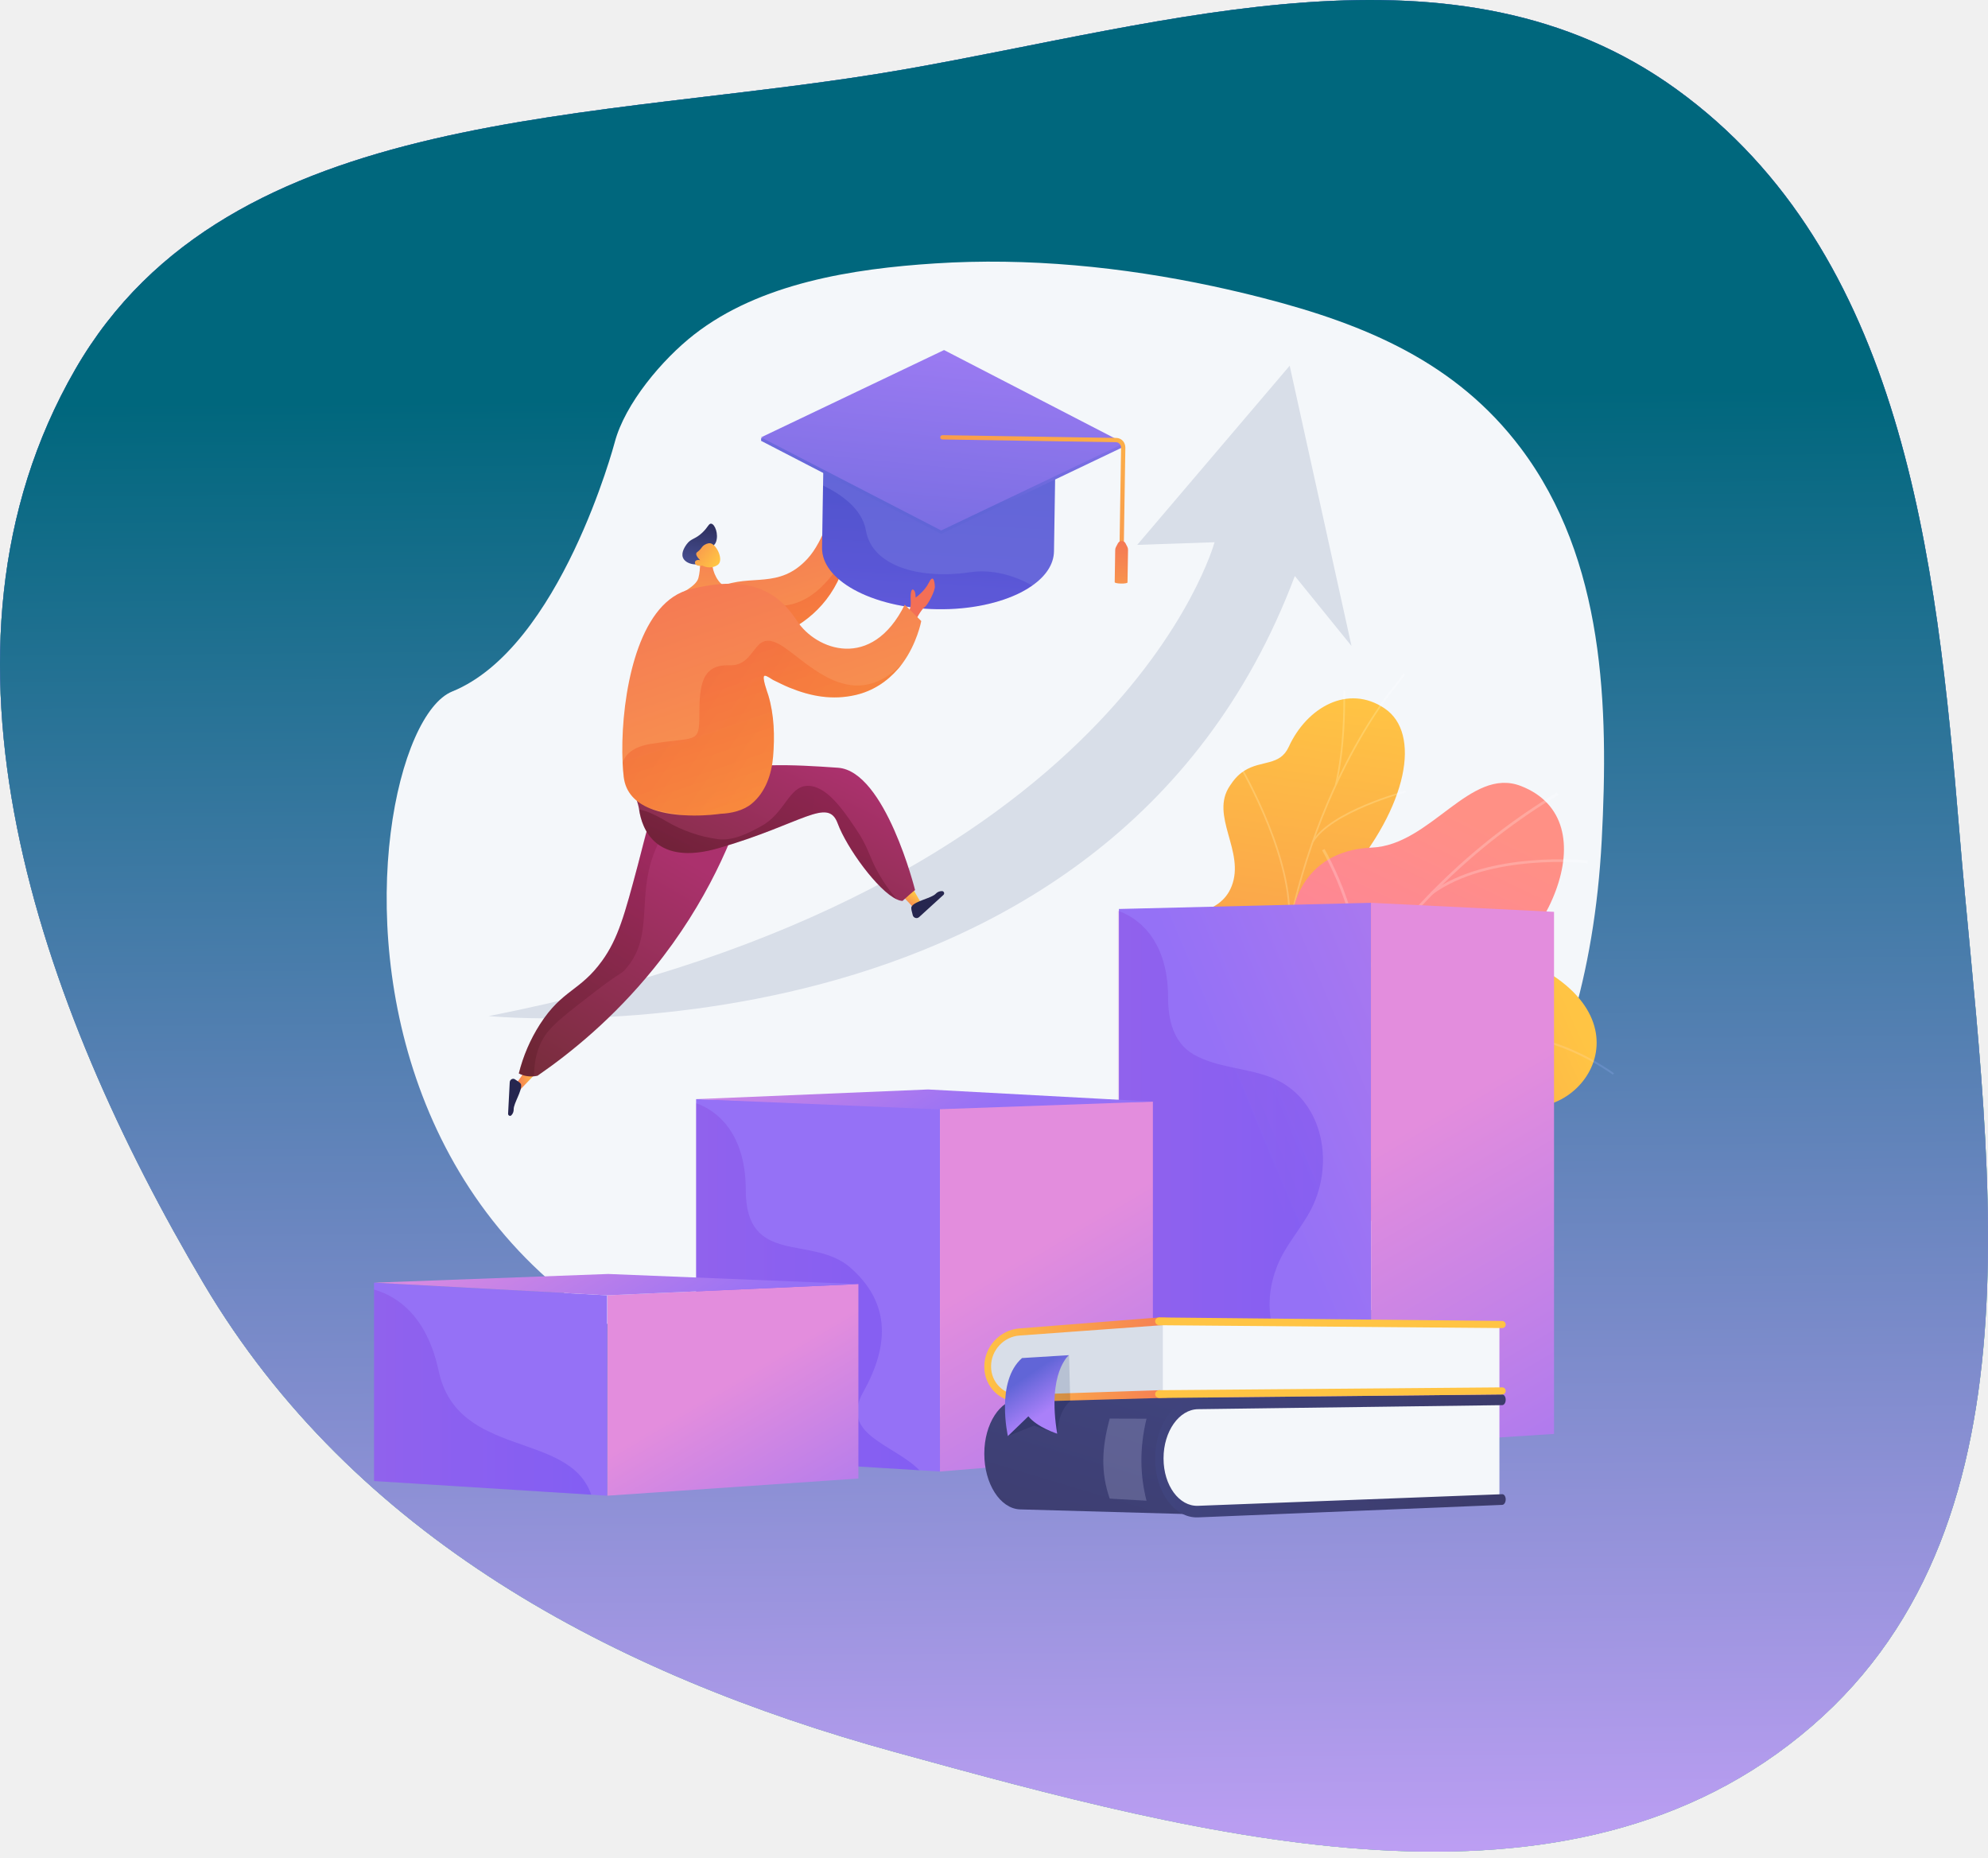
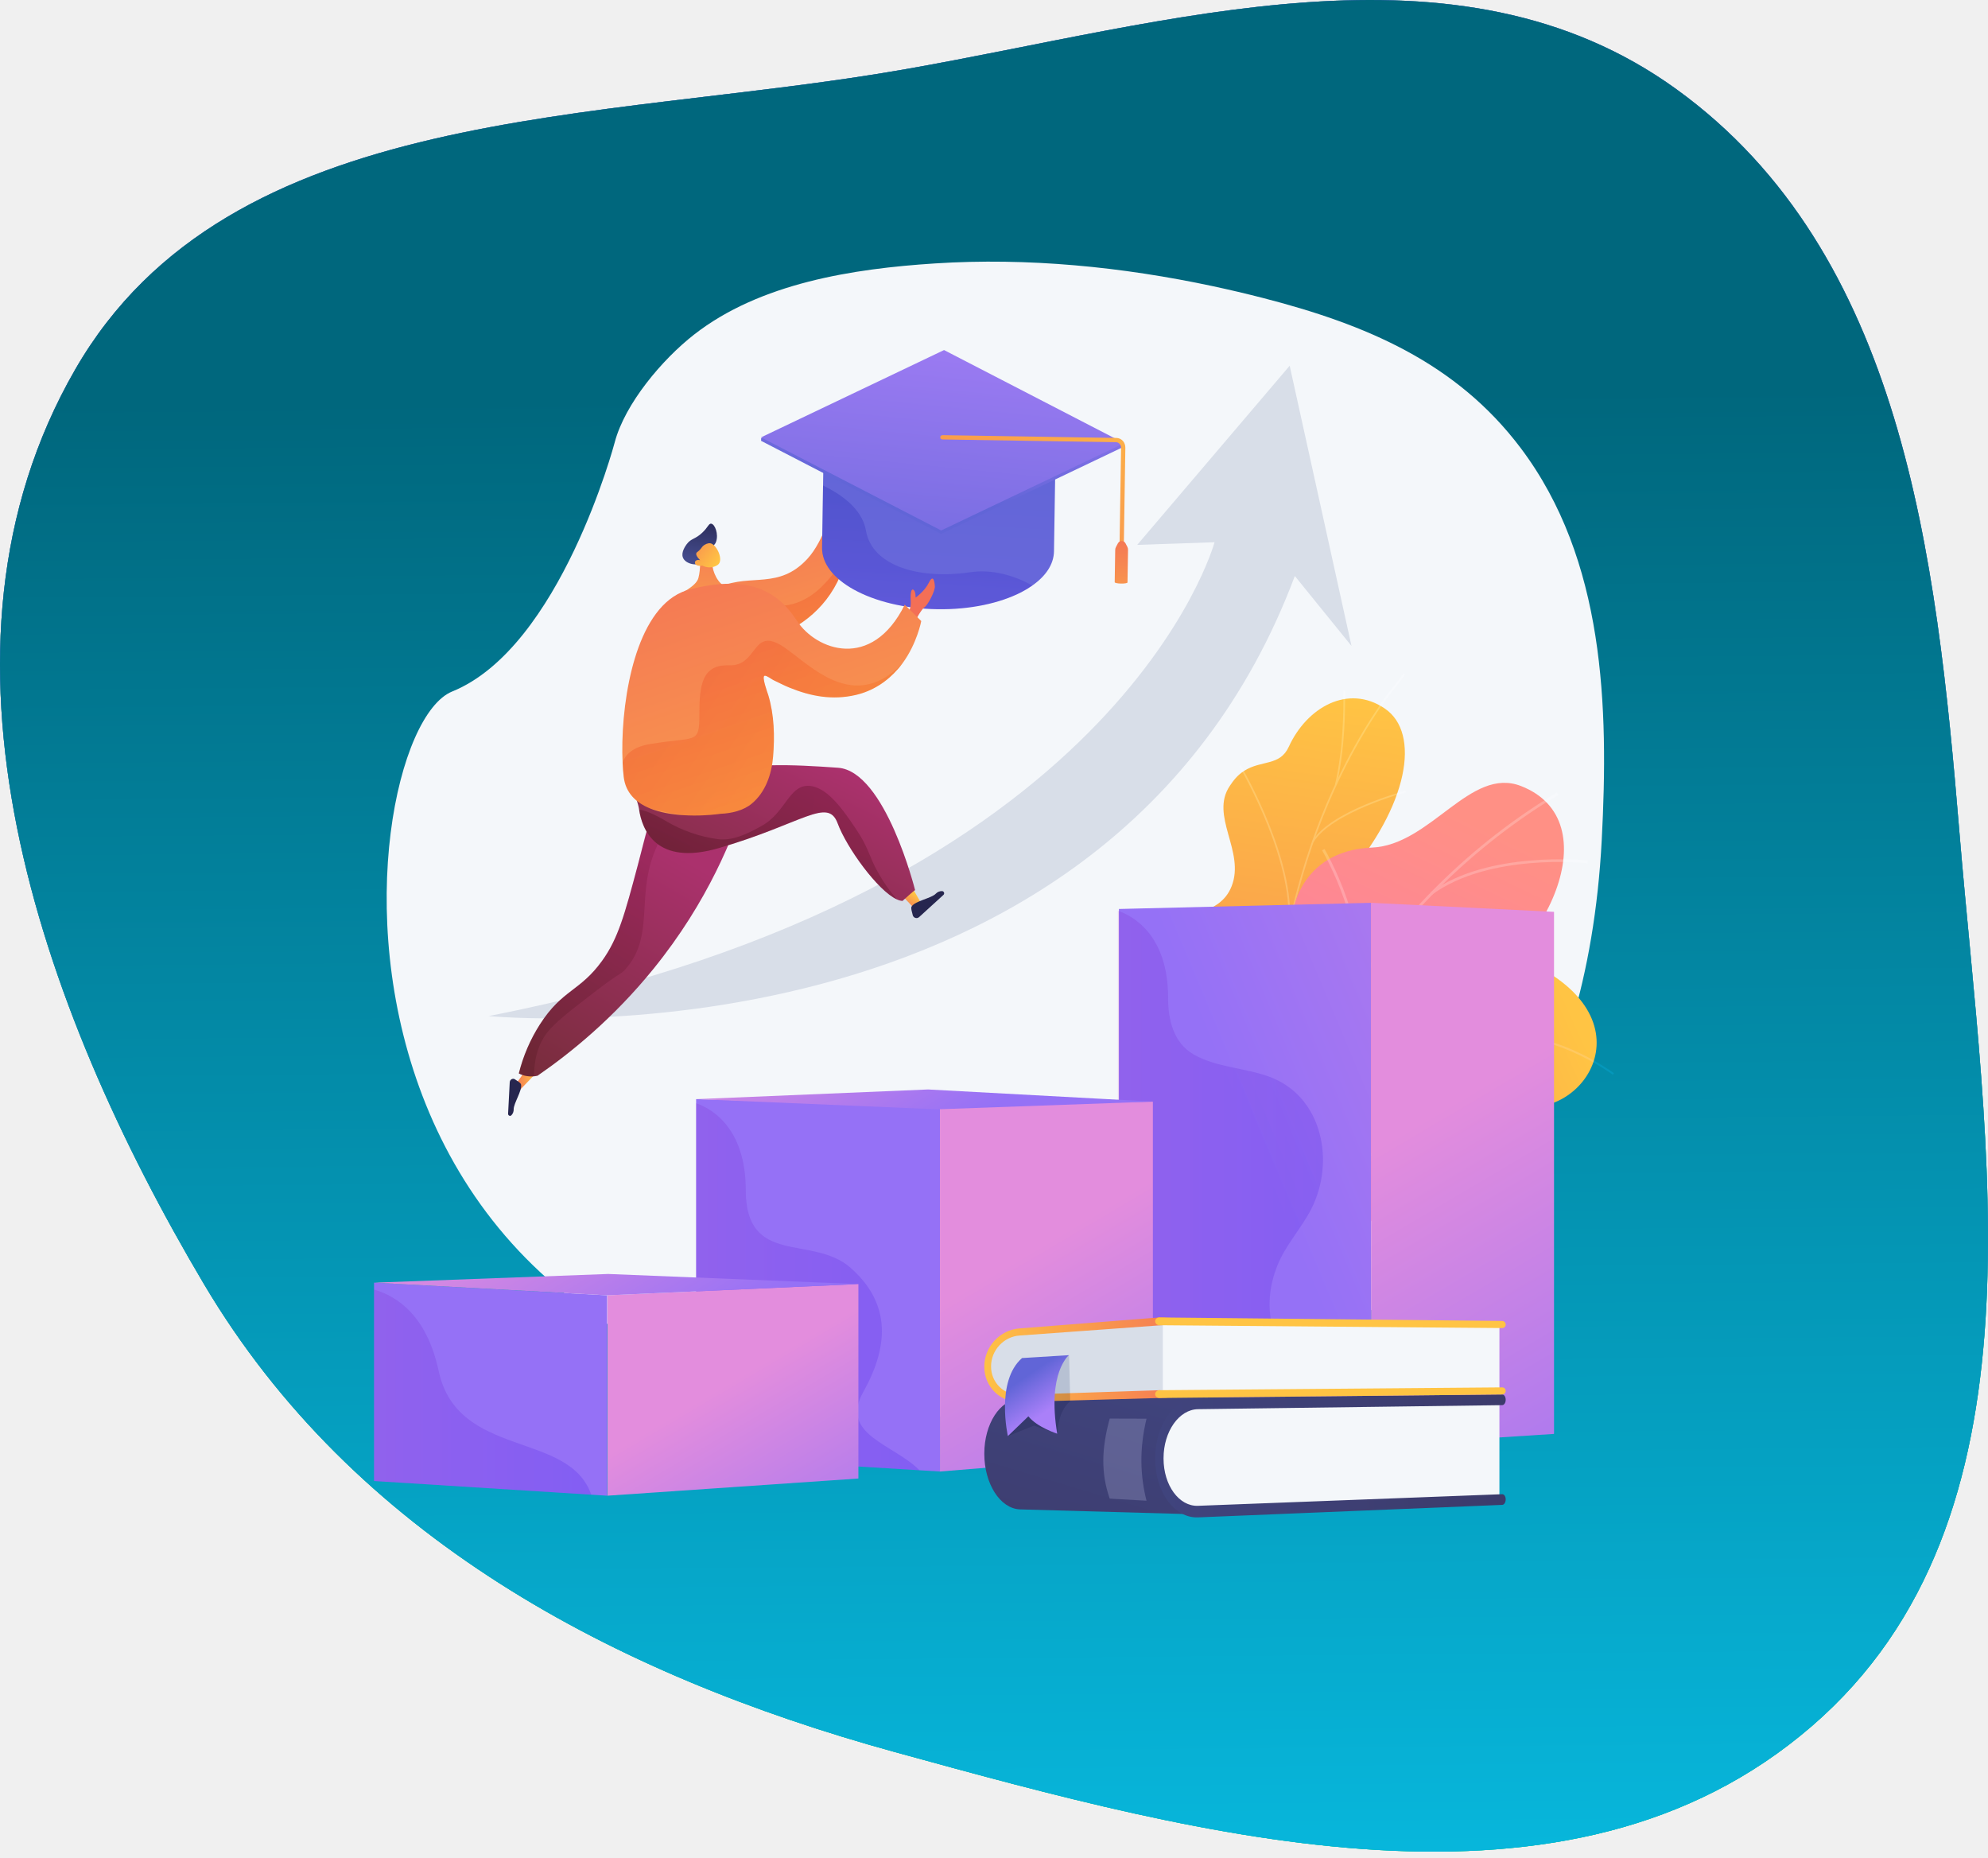
<svg xmlns="http://www.w3.org/2000/svg" width="228" height="213" viewBox="0 0 228 213" fill="none">
  <defs>
    <linearGradient id="paint0_linear_1863_7007" x1="112.728" y1="45.36" x2="114.199" y2="212.313" gradientUnits="userSpaceOnUse">
      <stop stop-color="#8344FF" />
-       <stop offset="1" stop-color="#BC9EF3" />
+       <stop offset="1" stop-color="#07B6DB" />
    </linearGradient>
    <linearGradient id="paint1_linear_1863_7007" x1="112.728" y1="45.36" x2="114.199" y2="212.313" gradientUnits="userSpaceOnUse">
      <stop stop-color="#00677D" />
-       <stop offset="1" stop-color="#BC9EF3" />
+       <stop offset="1" stop-color="#07B6DB" />
    </linearGradient>
    <linearGradient id="paint2_linear_1863_7007" x1="180.754" y1="117.027" x2="124.089" y2="143.07" gradientUnits="userSpaceOnUse">
      <stop stop-color="#FFC444" />
      <stop offset="1" stop-color="#F36F56" />
    </linearGradient>
    <linearGradient id="paint3_linear_1863_7007" x1="151.091" y1="79.264" x2="140.134" y2="155.026" gradientUnits="userSpaceOnUse">
      <stop stop-color="#FFC444" />
      <stop offset="1" stop-color="#F36F56" />
    </linearGradient>
    <linearGradient id="paint4_linear_1863_7007" x1="166.349" y1="92.841" x2="139.614" y2="148.549" gradientUnits="userSpaceOnUse">
      <stop stop-color="#FF9085" />
      <stop offset="1" stop-color="#FB6FBB" />
    </linearGradient>
    <linearGradient id="paint5_linear_1863_7007" x1="229.125" y1="99.556" x2="144.932" y2="134.864" gradientUnits="userSpaceOnUse">
      <stop stop-color="#E38DDD" />
      <stop offset="1" stop-color="#9571F6" />
    </linearGradient>
    <linearGradient id="paint6_linear_1863_7007" x1="163.707" y1="128.123" x2="193.657" y2="178.812" gradientUnits="userSpaceOnUse">
      <stop stop-color="#E38DDD" />
      <stop offset="1" stop-color="#9571F6" />
    </linearGradient>
    <linearGradient id="paint7_linear_1863_7007" x1="128.21" y1="135.068" x2="155.682" y2="135.068" gradientUnits="userSpaceOnUse">
      <stop stop-color="#E38DDD" />
      <stop offset="1" stop-color="#9571F6" />
    </linearGradient>
    <linearGradient id="paint8_linear_1863_7007" x1="194.618" y1="104.255" x2="121.267" y2="135.277" gradientUnits="userSpaceOnUse">
      <stop stop-color="#E38DDD" />
      <stop offset="1" stop-color="#9571F6" />
    </linearGradient>
    <linearGradient id="paint9_linear_1863_7007" x1="117.845" y1="143.696" x2="140.045" y2="181.269" gradientUnits="userSpaceOnUse">
      <stop stop-color="#E38DDD" />
      <stop offset="1" stop-color="#9571F6" />
    </linearGradient>
    <linearGradient id="paint10_linear_1863_7007" x1="95.43" y1="108.35" x2="108.573" y2="130.149" gradientUnits="userSpaceOnUse">
      <stop stop-color="#E38DDD" />
      <stop offset="1" stop-color="#9571F6" />
    </linearGradient>
    <linearGradient id="paint11_linear_1863_7007" x1="79.836" y1="147.544" x2="105.452" y2="147.544" gradientUnits="userSpaceOnUse">
      <stop stop-color="#E38DDD" />
      <stop offset="1" stop-color="#9571F6" />
    </linearGradient>
    <linearGradient id="paint12_linear_1863_7007" x1="58.874" y1="124.195" x2="61.637" y2="123.779" gradientUnits="userSpaceOnUse">
      <stop stop-color="#F36F56" />
      <stop offset="1" stop-color="#FFC444" />
    </linearGradient>
    <linearGradient id="paint13_linear_1863_7007" x1="77.706" y1="98.003" x2="62.796" y2="123.657" gradientUnits="userSpaceOnUse">
      <stop stop-color="#AB316D" />
      <stop offset="1" stop-color="#792D3D" />
    </linearGradient>
    <linearGradient id="paint14_linear_1863_7007" x1="75.855" y1="97.806" x2="61.312" y2="122.828" gradientUnits="userSpaceOnUse">
      <stop stop-color="#AB316D" />
      <stop offset="1" stop-color="#792D3D" />
    </linearGradient>
    <linearGradient id="paint15_linear_1863_7007" x1="79.97" y1="136.292" x2="62.681" y2="127.86" gradientUnits="userSpaceOnUse">
      <stop stop-color="#444B8C" />
      <stop offset="1" stop-color="#26264F" />
    </linearGradient>
    <linearGradient id="paint16_linear_1863_7007" x1="103.638" y1="104.179" x2="104.814" y2="102.393" gradientUnits="userSpaceOnUse">
      <stop stop-color="#F36F56" />
      <stop offset="1" stop-color="#FFC444" />
    </linearGradient>
    <linearGradient id="paint17_linear_1863_7007" x1="98.692" y1="79.913" x2="105.55" y2="98.962" gradientUnits="userSpaceOnUse">
      <stop stop-color="#444B8C" />
      <stop offset="1" stop-color="#26264F" />
    </linearGradient>
    <linearGradient id="paint18_linear_1863_7007" x1="93.643" y1="86.828" x2="83.135" y2="108.126" gradientUnits="userSpaceOnUse">
      <stop stop-color="#AB316D" />
      <stop offset="1" stop-color="#792D3D" />
    </linearGradient>
    <linearGradient id="paint19_linear_1863_7007" x1="130.76" y1="98.846" x2="77.662" y2="95.297" gradientUnits="userSpaceOnUse">
      <stop stop-color="#AB316D" />
      <stop offset="1" stop-color="#792D3D" />
    </linearGradient>
    <linearGradient id="paint20_linear_1863_7007" x1="97.01" y1="57.134" x2="98.812" y2="58.606" gradientUnits="userSpaceOnUse">
      <stop stop-color="#F36F56" />
      <stop offset="1" stop-color="#FFC444" />
    </linearGradient>
    <linearGradient id="paint21_linear_1863_7007" x1="83.729" y1="54.338" x2="99.587" y2="101.698" gradientUnits="userSpaceOnUse">
      <stop stop-color="#F36F56" />
      <stop offset="1" stop-color="#FFC444" />
    </linearGradient>
    <linearGradient id="paint22_linear_1863_7007" x1="87.246" y1="61.896" x2="96.249" y2="88.783" gradientUnits="userSpaceOnUse">
      <stop stop-color="#F36F56" />
      <stop offset="1" stop-color="#FFC444" />
    </linearGradient>
    <linearGradient id="paint23_linear_1863_7007" x1="80.049" y1="64.139" x2="80.758" y2="58.866" gradientUnits="userSpaceOnUse">
      <stop stop-color="#444B8C" />
      <stop offset="1" stop-color="#26264F" />
    </linearGradient>
    <linearGradient id="paint24_linear_1863_7007" x1="81.44" y1="58.984" x2="80.678" y2="80.829" gradientUnits="userSpaceOnUse">
      <stop stop-color="#F36F56" />
      <stop offset="1" stop-color="#FFC444" />
    </linearGradient>
    <linearGradient id="paint25_linear_1863_7007" x1="77.451" y1="61.038" x2="82.252" y2="64.679" gradientUnits="userSpaceOnUse">
      <stop stop-color="#F36F56" />
      <stop offset="1" stop-color="#FFC444" />
    </linearGradient>
    <linearGradient id="paint26_linear_1863_7007" x1="97.571" y1="234.735" x2="107.997" y2="49.73" gradientUnits="userSpaceOnUse">
      <stop stop-color="#AA80F9" />
      <stop offset="1" stop-color="#6165D7" />
    </linearGradient>
    <linearGradient id="paint27_linear_1863_7007" x1="105.718" y1="70.181" x2="106.479" y2="56.697" gradientUnits="userSpaceOnUse">
      <stop stop-color="#AA80F9" />
      <stop offset="1" stop-color="#6165D7" />
    </linearGradient>
    <linearGradient id="paint28_linear_1863_7007" x1="110.199" y1="36.345" x2="106.984" y2="57.035" gradientUnits="userSpaceOnUse">
      <stop stop-color="#AA80F9" />
      <stop offset="1" stop-color="#6165D7" />
    </linearGradient>
    <linearGradient id="paint29_linear_1863_7007" x1="109.947" y1="30.453" x2="105.364" y2="76.543" gradientUnits="userSpaceOnUse">
      <stop stop-color="#AA80F9" />
      <stop offset="1" stop-color="#6165D7" />
    </linearGradient>
    <linearGradient id="paint30_linear_1863_7007" x1="130.559" y1="37.229" x2="105.246" y2="79.046" gradientUnits="userSpaceOnUse">
      <stop stop-color="#FFC444" />
      <stop offset="1" stop-color="#F36F56" />
    </linearGradient>
    <linearGradient id="paint31_linear_1863_7007" x1="127.122" y1="75.356" x2="129.032" y2="60.439" gradientUnits="userSpaceOnUse">
      <stop stop-color="#FFC444" />
      <stop offset="1" stop-color="#F36F56" />
    </linearGradient>
    <linearGradient id="paint32_linear_1863_7007" x1="103.961" y1="70.654" x2="102.403" y2="74.18" gradientUnits="userSpaceOnUse">
      <stop stop-color="#F36F56" />
      <stop offset="1" stop-color="#FFC444" />
    </linearGradient>
    <linearGradient id="paint33_linear_1863_7007" x1="80.833" y1="56.846" x2="103.752" y2="125.294" gradientUnits="userSpaceOnUse">
      <stop stop-color="#F36F56" />
      <stop offset="1" stop-color="#FFC444" />
    </linearGradient>
    <linearGradient id="paint34_linear_1863_7007" x1="74.368" y1="74.025" x2="98.408" y2="91.014" gradientUnits="userSpaceOnUse">
      <stop stop-color="#F36F56" />
      <stop offset="1" stop-color="#FFC444" />
    </linearGradient>
    <linearGradient id="paint35_linear_1863_7007" x1="128.869" y1="155.869" x2="119.886" y2="185.954" gradientUnits="userSpaceOnUse">
      <stop stop-color="#40447E" />
      <stop offset="1" stop-color="#3C3B6B" />
    </linearGradient>
    <linearGradient id="paint36_linear_1863_7007" x1="132.483" y1="166.943" x2="172.686" y2="166.943" gradientUnits="userSpaceOnUse">
      <stop stop-color="#40447E" />
      <stop offset="1" stop-color="#3C3B6B" />
    </linearGradient>
    <linearGradient id="paint37_linear_1863_7007" x1="112.098" y1="155.763" x2="138.334" y2="156.048" gradientUnits="userSpaceOnUse">
      <stop stop-color="#FFC444" />
      <stop offset="1" stop-color="#F36F56" />
    </linearGradient>
    <linearGradient id="paint38_linear_1863_7007" x1="-124.373" y1="125.817" x2="-194.829" y2="119.307" gradientUnits="userSpaceOnUse">
      <stop stop-color="#FFC444" />
      <stop offset="1" stop-color="#F36F56" />
    </linearGradient>
    <linearGradient id="paint39_linear_1863_7007" x1="-125.104" y1="133.73" x2="-195.56" y2="127.22" gradientUnits="userSpaceOnUse">
      <stop stop-color="#FFC444" />
      <stop offset="1" stop-color="#F36F56" />
    </linearGradient>
    <linearGradient id="paint40_linear_1863_7007" x1="120.232" y1="161.711" x2="117.616" y2="157.859" gradientUnits="userSpaceOnUse">
      <stop stop-color="#AA80F9" />
      <stop offset="1" stop-color="#6165D7" />
    </linearGradient>
    <linearGradient id="paint41_linear_1863_7007" x1="169.538" y1="110.825" x2="106.378" y2="137.538" gradientUnits="userSpaceOnUse">
      <stop stop-color="#E38DDD" />
      <stop offset="1" stop-color="#9571F6" />
    </linearGradient>
    <linearGradient id="paint42_linear_1863_7007" x1="83.643" y1="158.546" x2="99.159" y2="184.808" gradientUnits="userSpaceOnUse">
      <stop stop-color="#E38DDD" />
      <stop offset="1" stop-color="#9571F6" />
    </linearGradient>
    <linearGradient id="paint43_linear_1863_7007" x1="62.38" y1="133.215" x2="76.263" y2="156.243" gradientUnits="userSpaceOnUse">
      <stop stop-color="#E38DDD" />
      <stop offset="1" stop-color="#9571F6" />
    </linearGradient>
    <linearGradient id="paint44_linear_1863_7007" x1="42.897" y1="159.626" x2="67.808" y2="159.626" gradientUnits="userSpaceOnUse">
      <stop stop-color="#E38DDD" />
      <stop offset="1" stop-color="#9571F6" />
    </linearGradient>
  </defs>
  <path d="M192.255 10.224C218.181 28.962 222.09 63.597 224.726 95.487C227.727 131.783 235.337 174.152 207.773 197.941C179.835 222.054 138.182 210.672 102.605 200.887C70.254 191.989 40.503 176.096 23.386 147.226C4.45 115.286 -9.918 74.54 8.623 42.369C26.325 11.655 68.736 14.081 103.643 7.97C134.264 2.61 167.057 -7.989 192.255 10.224Z" fill="#00DB2C" />
  <path d="M192.255 10.224C218.181 28.962 222.09 63.597 224.726 95.487C227.727 131.783 235.337 174.152 207.773 197.941C179.835 222.054 138.182 210.672 102.605 200.887C70.254 191.989 40.503 176.096 23.386 147.226C4.45 115.286 -9.918 74.54 8.623 42.369C26.325 11.655 68.736 14.081 103.643 7.97C134.264 2.61 167.057 -7.989 192.255 10.224Z" fill="url(#paint0_linear_1863_7007)" />
  <path d="M192.255 10.224C218.181 28.962 222.09 63.597 224.726 95.487C227.727 131.783 235.337 174.152 207.773 197.941C179.835 222.054 138.182 210.672 102.605 200.887C70.254 191.989 40.503 176.096 23.386 147.226C4.45 115.286 -9.918 74.54 8.623 42.369C26.325 11.655 68.736 14.081 103.643 7.97C134.264 2.61 167.057 -7.989 192.255 10.224Z" fill="url(#paint1_linear_1863_7007)" />
  <path d="M139.149 32.825C128.706 30.591 117.849 29.52 107.234 30.205C97.828 30.808 87.16 32.459 79.59 38.374C75.982 41.192 71.679 46.258 70.499 50.727C70.499 50.727 64.287 74.248 51.862 79.288C39.438 84.328 30.81 170.349 125.028 161.948C125.028 161.948 180.367 159.747 183.699 96.342C184.503 81.026 184.054 64.188 174.411 51.38C167.022 41.569 156.671 37.202 144.775 34.149C142.914 33.672 141.039 33.231 139.149 32.825Z" fill="#F4F7FA" />
  <path d="M123.918 144.569L131.135 152.022C131.135 152.022 136.296 149.701 137.208 145.248C139.073 136.16 146.856 138.437 150.258 138.9C155.388 139.599 159.595 138 158.09 132.591C156.387 126.471 165.568 124.342 173.692 126.671C181.642 128.95 190.258 116.052 173.501 109.53C163.495 105.635 157.151 113.995 152.949 117.45C148.748 120.906 142.817 115.426 140.006 122.044C137.604 127.697 137.773 133.802 132.617 134.068C127.46 134.334 124.098 137.131 123.918 144.569Z" fill="url(#paint2_linear_1863_7007)" />
  <g style="mix-blend-mode:soft-light" opacity="0.5">
    <path d="M126.354 148.469L126.531 148.596C126.61 148.485 134.487 137.407 145.589 128.795C155.814 120.86 170.952 113.453 184.98 123.232L185.104 123.051C178.861 118.7 171.88 117.33 164.359 118.984C158.352 120.306 151.99 123.549 145.45 128.623C134.326 137.257 126.432 148.357 126.354 148.469Z" fill="#BEB8F2" />
    <path d="M161.248 119.812L161.419 119.949C165.958 114.241 175.215 109.032 175.308 108.979L175.201 108.787C175.106 108.84 165.815 114.07 161.248 119.812Z" fill="#BEB8F2" />
    <path d="M166.288 118.849C174.698 120.931 177.915 127.422 177.947 127.487L178.143 127.391C178.111 127.325 174.853 120.743 166.34 118.635L166.288 118.849Z" fill="#BEB8F2" />
    <path d="M138.636 134.823C147.714 129.358 159.292 137.674 159.398 137.765L159.55 137.607C159.454 137.508 147.682 129.121 138.523 134.635L138.636 134.823Z" fill="#BEB8F2" />
    <path d="M141.714 131.713L141.895 131.836C145.671 126.206 143.927 117.848 143.908 117.765L143.695 117.811C143.713 117.894 145.437 126.162 141.714 131.713Z" fill="#BEB8F2" />
    <path d="M127.81 146.88C130.9 144.295 137.165 146.187 137.227 146.21L137.291 146C137.03 145.919 130.852 144.05 127.67 146.711L127.81 146.88Z" fill="#BEB8F2" />
    <path d="M129.639 144.232L129.816 144.361C131.686 141.777 130.882 135.916 130.618 133.99C130.581 133.718 130.549 133.483 130.551 133.44L130.333 133.425C130.329 133.485 130.35 133.641 130.402 134.021C130.666 135.925 131.458 141.719 129.639 144.232Z" fill="#BEB8F2" />
  </g>
  <path d="M151.932 133.912C153.928 136.038 153.513 138.845 152.897 140.828C152.629 140.906 152.494 141.019 152.241 141.157C149.957 142.402 148.719 142.443 146.275 143.313C145.749 143.499 144.039 143.576 143.338 143.563L142.032 143.516C142.032 143.516 138.07 138.09 140.874 135.495C143.677 132.9 140.563 127.267 139.28 124.077C138.493 122.119 138.755 120.97 138.58 120.203C136.73 112.091 133.654 110.431 134.663 107.422C135.778 104.1 139.846 105.171 141.251 101.622C142.834 97.613 138.71 93.555 141.051 90.101C141.452 89.508 141.88 88.911 142.681 88.395C144.658 87.123 146.783 87.874 147.806 85.632C149.863 81.124 154.607 78.382 158.818 81.241C162.974 84.063 161.547 92.408 154.216 100.854C149.684 107.458 150.041 108.953 151.618 112.395C152.722 114.807 157.304 120.609 154.444 124.244C151.584 127.879 149.65 131.479 151.932 133.912Z" fill="url(#paint3_linear_1863_7007)" />
  <g style="mix-blend-mode:soft-light" opacity="0.5">
    <path d="M147.603 143.04L147.414 143.07C147.239 142.024 147.077 140.967 146.931 139.928C145.853 132.236 145.586 124.718 146.137 117.579C146.603 111.532 147.661 105.674 149.283 100.168C150.587 95.74 152.261 91.516 154.258 87.61C155.662 84.864 157.207 82.303 158.858 79.999C159.146 79.598 159.463 79.202 159.77 78.819C160.179 78.308 160.603 77.78 160.957 77.236L161.12 77.327C160.761 77.879 160.333 78.411 159.923 78.924C159.617 79.305 159.301 79.7 159.016 80.097C157.373 82.394 155.83 84.947 154.43 87.685C152.438 91.581 150.768 95.796 149.465 100.214C147.846 105.709 146.789 111.556 146.324 117.591C145.774 124.716 146.041 132.223 147.117 139.903C147.266 140.94 147.429 141.996 147.603 143.04Z" fill="#FCFDFE" />
    <path d="M147.791 106.983L147.602 106.957C148.91 99.392 142.205 87.979 142.137 87.864L142.304 87.776C142.372 87.893 149.109 99.358 147.791 106.983Z" fill="#FCFDFE" />
    <path d="M146.116 128.418L145.925 128.413C146.171 123.184 154.617 116.826 154.702 116.763L154.82 116.901C154.735 116.964 146.357 123.27 146.116 128.418Z" fill="#FCFDFE" />
    <path d="M146.249 131.392L146.06 131.419C145.572 128.042 142.967 123.709 138.726 119.218C138.512 118.992 138.512 118.992 138.507 118.959L138.696 118.93L138.601 118.944L138.683 118.898C138.696 118.915 138.776 119 138.87 119.098C143.136 123.616 145.758 127.982 146.249 131.392Z" fill="#FCFDFE" />
    <path d="M147.313 141.127L147.124 141.102C147.752 137.378 152.935 134.52 152.987 134.492L153.082 134.645C153.03 134.674 147.926 137.489 147.313 141.127Z" fill="#FCFDFE" />
    <path d="M147.331 143.131C145.768 140.495 143.335 138.203 139.894 136.124L139.999 135.976C143.467 138.07 145.92 140.383 147.498 143.046L147.331 143.131Z" fill="#FCFDFE" />
    <path d="M153.296 90.002L153.109 89.967C154.087 85.795 154.081 81.215 154.079 79.71C154.079 79.346 154.079 79.216 154.088 79.173L154.276 79.201C154.27 79.235 154.27 79.444 154.271 79.707C154.272 81.217 154.278 85.811 153.296 90.002Z" fill="#FCFDFE" />
    <path d="M150.633 96.582L150.467 96.496C152.574 92.992 160.83 90.764 161.18 90.671L161.229 90.842C161.145 90.864 152.701 93.142 150.633 96.582Z" fill="#FCFDFE" />
  </g>
  <path d="M149.369 149.014C148.733 149 146.778 154.915 144.527 150.938C143.964 149.945 143.077 146.399 138.415 146.715L135.7 146.899C134.717 144.943 134.148 142.916 136.803 141.851C140.927 140.199 140.199 133.066 138.736 130.668C136.925 127.702 132.856 120.707 139.19 118.056C144.462 115.85 148.341 115.45 147.944 108.733C147.547 102.016 150.9 97.451 157.326 97.188C164.089 96.911 168.604 87.858 174.434 90.126C184.596 94.078 177.629 109.692 166.473 115.162C155.316 120.632 162.466 123.927 163.418 129.359C163.507 130.108 163.507 130.864 163.418 131.613C162.721 137.459 156.892 139.059 153.131 144.177C148.004 151.157 150.438 149.039 149.369 149.014Z" fill="url(#paint4_linear_1863_7007)" />
  <g style="mix-blend-mode:soft-light" opacity="0.5">
    <path d="M143.896 145.521L143.578 145.492C145.717 123.458 159.112 102.536 178.544 90.891L178.714 91.147C159.368 102.744 146.026 123.578 143.896 145.521Z" fill="#FCFDFE" />
    <path d="M146.147 133.604L145.829 133.636C144.851 124.987 136.289 119.027 136.202 118.967L136.388 118.72C136.476 118.782 145.153 124.819 146.147 133.604Z" fill="#FCFDFE" />
    <path d="M144.405 141.478L144.11 141.363C147.624 133.204 164.285 130.431 164.453 130.404L164.507 130.701C164.34 130.73 147.852 133.476 144.405 141.478Z" fill="#FCFDFE" />
    <path d="M155.291 113.74L154.986 113.649C157.181 106.974 151.683 97.595 151.627 97.501L151.905 97.353C151.961 97.448 157.526 106.943 155.291 113.74Z" fill="#FCFDFE" />
    <path d="M164.258 102.569L164.062 102.33C170.706 97.466 181.984 98.655 182.097 98.667L182.061 98.968C181.95 98.956 170.799 97.782 164.258 102.569Z" fill="#FCFDFE" />
  </g>
  <path d="M157.245 165.764L128.327 164.639V104.226L157.245 103.519V165.764Z" fill="url(#paint5_linear_1863_7007)" />
  <path d="M178.229 164.417L157.244 165.764V103.519L178.229 104.555V164.417Z" fill="url(#paint6_linear_1863_7007)" />
  <path style="mix-blend-mode:multiply" opacity="0.3" d="M155.682 165.706L128.208 164.639V104.43C129.967 105.02 133.965 107.248 133.965 114.373C133.965 116.927 134.571 119.581 136.915 120.916C139.508 122.394 142.782 122.441 145.544 123.448C151.699 125.694 153.151 133.233 150.386 138.628C149.22 140.902 147.44 142.738 146.477 145.167C145.648 147.259 145.37 149.496 145.827 151.712C146.674 155.819 149.53 159.233 152.312 162.207C153.427 163.395 154.541 164.549 155.682 165.706Z" fill="url(#paint7_linear_1863_7007)" />
  <path d="M107.805 126.806V168.728L105.454 168.585L79.836 167.011V126.03L107.805 126.806Z" fill="url(#paint8_linear_1863_7007)" />
  <path d="M132.223 166.724L107.802 168.729V126.805L132.223 126.313V166.724Z" fill="url(#paint9_linear_1863_7007)" />
  <path d="M79.882 126.03L106.436 124.921L132.222 126.313L107.51 127.196L79.882 126.03Z" fill="url(#paint10_linear_1863_7007)" />
  <path style="mix-blend-mode:multiply" opacity="0.3" d="M105.452 168.585L79.836 167.011V126.503C81.595 127.093 85.529 129.322 85.529 136.446C85.529 145.256 93.194 141.547 97.527 145.349C101.861 149.151 102.225 153.871 98.997 159.626C96.255 164.518 102.498 165.586 105.452 168.585Z" fill="url(#paint11_linear_1863_7007)" />
  <path d="M56.043 116.504C56.043 116.504 126.912 123.513 148.502 66.047L155 74.066L147.911 41.935L130.425 62.476L139.294 62.175C139.294 62.175 128.419 102.341 56.043 116.504Z" fill="#D8DEE8" />
  <path d="M60.287 122.718L59.156 124.321C59.156 124.321 58.923 125.336 59.613 124.994L61.657 122.868L60.287 122.718Z" fill="url(#paint12_linear_1863_7007)" />
  <path d="M85.695 90.973C84.181 95.909 81.173 103.409 74.952 111.082C70.348 116.762 65.453 120.728 61.647 123.348C61.241 123.44 60.821 123.452 60.41 123.384C60.094 123.332 59.788 123.23 59.502 123.083C59.998 121.085 60.816 119.182 61.925 117.451C64.491 113.456 66.505 113.691 69.047 110.179C70.907 107.607 71.652 104.812 73.142 99.224C74.292 94.908 74.367 93.866 75.606 92.675C78.111 90.267 82.475 90.461 85.695 90.973Z" fill="url(#paint13_linear_1863_7007)" />
  <g style="mix-blend-mode:multiply" opacity="0.2">
    <path d="M62.732 118.425C63.629 117.264 65.157 116.084 68.172 113.758C71.288 111.353 71.142 111.809 71.773 111.084C74.599 107.836 73.457 104.154 74.407 99.83C74.937 97.417 76.306 94.298 79.885 90.909C78.308 91.1 76.774 91.604 75.609 92.676C74.176 93.991 74.177 95.35 73.145 99.224C71.655 104.812 70.91 107.608 69.05 110.179C66.508 113.69 64.494 113.456 61.928 117.451C60.819 119.183 60.001 121.085 59.505 123.083C59.791 123.23 60.097 123.332 60.413 123.385C60.687 123.431 60.965 123.44 61.241 123.413C61.254 120.547 62.277 119.015 62.732 118.425Z" fill="url(#paint14_linear_1863_7007)" />
  </g>
  <path d="M58.46 124.099L58.272 127.693C58.26 127.914 58.509 128.034 58.653 127.877C58.739 127.788 58.806 127.683 58.85 127.567C58.895 127.452 58.916 127.329 58.913 127.205C58.898 126.517 59.896 125.073 59.758 124.36C59.713 124.127 59.231 123.895 59.101 123.788C58.845 123.576 58.478 123.755 58.46 124.099Z" fill="url(#paint15_linear_1863_7007)" />
  <path d="M103.079 102.28L104.78 104.082C104.78 104.082 105.289 104.078 105.559 103.406L104.287 101.206L103.079 102.28Z" fill="url(#paint16_linear_1863_7007)" />
  <path d="M105.415 105.153L108.201 102.613C108.238 102.579 108.265 102.534 108.276 102.484C108.288 102.434 108.284 102.381 108.265 102.334C108.246 102.286 108.213 102.245 108.171 102.217C108.128 102.189 108.078 102.174 108.027 102.175C107.896 102.173 107.766 102.199 107.645 102.25C107.524 102.301 107.415 102.376 107.325 102.472C106.833 102.999 104.965 103.294 104.556 103.935C104.422 104.145 104.642 104.698 104.668 104.88C104.679 104.962 104.712 105.038 104.764 105.102C104.815 105.166 104.883 105.215 104.96 105.243C105.037 105.271 105.12 105.277 105.2 105.262C105.28 105.246 105.355 105.208 105.415 105.153V105.153Z" fill="url(#paint17_linear_1863_7007)" />
  <path d="M104.95 102.062C104.943 102.065 104.784 102.145 103.505 103.304C103.282 103.287 103.066 103.228 102.866 103.129C100.67 102.137 97.091 97.18 96.073 94.415C94.947 91.36 92.059 94.444 82.452 97.242C75.184 99.359 73.624 95.048 73.297 92.822C73.191 92.105 72.806 91.136 72.806 91.136C72.806 91.136 76.747 89.942 81.326 88.713C86.077 87.437 90.674 87.65 96.106 88.031C101.538 88.411 104.95 102.062 104.95 102.062Z" fill="url(#paint18_linear_1863_7007)" />
  <path style="mix-blend-mode:multiply" opacity="0.3" d="M96.072 94.415C94.946 91.36 92.058 94.444 82.45 97.242C75.183 99.359 73.623 95.048 73.296 92.822C73.96 92.918 74.953 93.304 76.423 94.17C78.253 95.248 80.279 95.947 82.382 96.226C84.315 96.478 86.478 95.167 87.251 94.758C90.038 93.288 90.453 90.125 92.631 90.108C94.783 90.091 96.641 92.79 98.134 95.002C99.707 97.326 99.57 98.054 100.763 100.154C101.365 101.213 102.069 102.21 102.864 103.131C100.669 102.137 97.091 97.18 96.072 94.415Z" fill="url(#paint19_linear_1863_7007)" />
  <path d="M96.084 58.387C96.164 58.23 96.197 57.582 96.017 57.245C95.836 56.907 95.492 56.416 95.701 56.058C95.909 55.7 95.775 54.615 96.457 54.688C97.14 54.762 98.169 55.689 97.637 56.507C97.105 57.325 97.109 58.17 97.164 58.394C97.219 58.619 96.084 58.387 96.084 58.387Z" fill="url(#paint20_linear_1863_7007)" />
  <path d="M97.674 58.322C97.719 60.223 97.554 61.901 97.219 63.382C96.088 68.399 93.016 71.162 89.653 72.702C84.775 74.939 79.281 74.601 78.177 74.834C78.003 74.872 77.907 74.888 77.907 74.888C77.907 74.888 78.582 71.341 78.896 68.288C79.764 68.159 80.621 67.961 81.457 67.695C81.49 67.685 81.521 67.673 81.556 67.663C81.937 67.537 82.3 67.401 82.65 67.252C86.153 65.781 89.336 67.59 92.585 64.091C94.551 61.976 95.477 58.035 95.477 58.035L96.107 58.118L97.674 58.322Z" fill="url(#paint21_linear_1863_7007)" />
  <path style="mix-blend-mode:multiply" opacity="0.3" d="M97.219 63.382C96.088 68.399 93.016 71.162 89.653 72.702C88.543 72.723 87.486 72.757 86.602 73.389C84.618 74.808 81.265 72.465 81.265 72.465C81.265 72.465 81.254 70.127 81.244 68.238C81.645 68.238 82.031 68.226 82.413 68.193C86.201 67.876 88.627 71.022 92.829 68.4C94.804 67.171 96.538 64.513 97.219 63.382Z" fill="url(#paint22_linear_1863_7007)" />
  <path d="M81.42 63.133C81.855 62.452 82.004 62.471 82.131 62.101C82.422 61.258 82.008 60.106 81.566 60.046C81.28 60.007 81.211 60.452 80.533 61.088C79.704 61.868 79.264 61.709 78.752 62.407C78.632 62.571 78.093 63.305 78.317 63.918C78.603 64.7 80.016 64.963 80.669 64.45C80.98 64.206 80.883 63.973 81.42 63.133Z" fill="url(#paint23_linear_1863_7007)" />
  <path d="M80.273 63.8C80.273 63.8 80.39 65.191 80.096 66.283C79.831 67.272 77.877 68.123 77.491 68.386C77.104 68.65 78.368 69.106 79.57 69.071C80.773 69.036 84.129 68.322 84.683 67.79C85.237 67.257 84.138 67.435 83.25 67.233C82.362 67.031 81.657 65.428 81.709 64.651C81.761 63.875 80.273 63.8 80.273 63.8Z" fill="url(#paint24_linear_1863_7007)" />
  <path d="M80.558 64.857C80.558 64.857 81.426 65.351 82.296 64.785C83.076 64.28 82.184 62.39 81.453 62.292C81.207 62.259 80.835 62.399 80.598 62.636C80.458 62.775 80.441 62.876 80.207 63.099C79.993 63.306 79.906 63.317 79.863 63.424C79.814 63.557 79.853 63.793 80.306 64.238C80.064 64.166 79.846 64.21 79.749 64.346C79.718 64.395 79.701 64.453 79.7 64.512C79.705 64.785 80.041 64.946 80.558 64.857Z" fill="url(#paint25_linear_1863_7007)" />
  <path d="M121.097 49.447L120.88 63.214C120.856 64.697 119.95 66.055 118.373 67.153C117.981 67.427 117.571 67.675 117.147 67.894C114.697 69.158 111.271 69.914 107.483 69.854C103.695 69.793 100.306 68.928 97.897 67.587C95.618 66.32 94.253 64.628 94.282 62.791L94.499 49.025L121.097 49.447Z" fill="url(#paint26_linear_1863_7007)" />
  <path style="mix-blend-mode:multiply" opacity="0.3" d="M118.403 67.153C118.006 67.428 117.591 67.675 117.161 67.895C114.712 69.159 111.278 69.915 107.489 69.854C103.701 69.794 100.306 68.929 97.898 67.588C95.619 66.32 94.25 64.629 94.279 62.792L94.391 55.668C96.173 56.529 98.864 58.202 99.316 60.842C100.02 64.975 105.62 66.46 111.232 65.618C113.706 65.245 116.268 65.93 118.403 67.153Z" fill="url(#paint27_linear_1863_7007)" />
  <path d="M128.126 50.873L108.262 40.609L88.085 50.234L87.294 50.221L87.289 50.548L107.933 61.223L128.904 51.212L128.909 50.885L128.126 50.873Z" fill="url(#paint28_linear_1863_7007)" />
  <path d="M108.27 40.138L87.283 50.149L107.943 60.825L128.93 50.814L108.27 40.138Z" fill="url(#paint29_linear_1863_7007)" />
  <path d="M128.602 65.171C128.449 65.171 128.359 65.043 128.361 64.89L128.575 51.332C128.58 51.025 128.321 50.712 128.016 50.707L108.107 50.389C107.954 50.389 107.832 50.29 107.834 50.139C107.836 49.987 107.962 49.894 108.115 49.897L128.024 50.214C128.634 50.224 129.074 50.726 129.065 51.34L128.851 64.897C128.848 65.051 128.755 65.174 128.602 65.171Z" fill="url(#paint30_linear_1863_7007)" />
  <path d="M129.301 62.718L129.081 62.294C129.039 62.215 128.977 62.148 128.9 62.102C128.824 62.056 128.736 62.032 128.647 62.032C128.558 62.032 128.47 62.056 128.394 62.102C128.317 62.148 128.255 62.215 128.213 62.294L127.984 62.728C127.929 62.834 127.9 62.952 127.901 63.071L127.843 66.759C127.843 66.838 128.155 66.907 128.575 66.914C128.995 66.921 129.312 66.862 129.312 66.782L129.371 63.084C129.38 62.958 129.356 62.832 129.301 62.718V62.718Z" fill="url(#paint31_linear_1863_7007)" />
  <path d="M103.788 70.362C103.788 70.362 104.529 70.338 104.451 68.911C104.39 67.792 104.565 67.436 104.802 67.659C105.04 67.882 105.008 68.522 105.008 68.522C105.008 68.522 106.036 67.816 106.537 66.799C107.038 65.783 107.191 66.7 107.217 67.239C107.243 67.778 106.431 69.352 106.038 69.619C105.644 69.886 104.975 71.18 104.975 71.18L103.788 70.362Z" fill="url(#paint32_linear_1863_7007)" />
  <path d="M105.658 71.212C105.658 71.212 105.171 73.807 103.491 76.079C103.404 76.199 103.312 76.318 103.216 76.435C103.161 76.504 103.104 76.575 103.045 76.643C101.737 78.165 100.079 79.242 98.129 79.691C95.479 80.302 93.01 79.857 90.516 78.835C89.901 78.584 89.298 78.268 88.697 77.983C88.467 77.873 87.959 77.459 87.703 77.485C87.314 77.524 88.053 79.503 88.114 79.703C88.797 81.972 88.864 84.444 88.662 86.792C88.491 88.779 87.794 90.846 86.208 92.155C85.252 92.946 83.864 93.263 82.649 93.31C82.649 93.31 81.858 93.432 80.7 93.486C79.931 93.522 79.16 93.518 78.392 93.473C77.091 93.395 75.688 93.172 74.49 92.671C72.954 92.028 71.753 90.927 71.534 89.079C71.476 88.591 71.432 88.048 71.406 87.459C71.263 84.493 71.53 80.397 72.479 76.678C72.578 76.291 72.683 75.909 72.797 75.533C73.851 72.041 75.565 69.045 78.182 67.904C78.463 67.78 78.754 67.678 79.052 67.601C85.967 65.803 89.24 67.855 91.406 71.19C93.571 74.525 99.965 76.975 103.765 69.34L105.658 71.212Z" fill="url(#paint33_linear_1863_7007)" />
  <path style="mix-blend-mode:multiply" opacity="0.3" d="M103.49 76.08C103.403 76.2 103.31 76.319 103.215 76.436C103.159 76.505 103.103 76.576 103.044 76.644C101.736 78.166 100.077 79.243 98.128 79.692C95.478 80.303 93.008 79.858 90.514 78.836C89.899 78.585 89.296 78.269 88.695 77.984C88.465 77.874 87.958 77.46 87.702 77.486C87.312 77.525 88.052 79.504 88.112 79.704C88.795 81.973 88.863 84.445 88.66 86.793C88.49 88.779 87.792 90.847 86.206 92.156C85.251 92.947 83.862 93.263 82.647 93.311C82.647 93.311 81.856 93.433 80.698 93.487C79.929 93.523 79.159 93.519 78.39 93.474C76.948 93.267 75.588 93.004 74.489 92.672C72.953 92.029 71.751 90.928 71.532 89.08C71.475 88.592 71.43 88.049 71.404 87.46C71.711 86.508 72.581 85.648 74.592 85.309C79.816 84.431 80.214 85.405 80.208 81.941C80.203 78.477 80.542 76.178 83.644 76.287C86.747 76.397 86.29 72.363 89.176 73.769C92.063 75.175 97.429 82.332 103.49 76.08Z" fill="url(#paint34_linear_1863_7007)" />
  <path d="M136.817 173.627L116.957 173.07C114.691 172.966 112.888 170.113 112.888 166.708V166.671C112.888 163.266 114.691 160.459 116.957 160.412L138.208 159.689L136.817 173.627Z" fill="url(#paint35_linear_1863_7007)" />
  <path d="M171.966 171.952L138.98 173.26C135.895 173.382 133.361 171.114 133.361 168.193V166.211C133.361 163.289 135.895 160.891 138.98 160.855L171.966 160.47V171.952Z" fill="#F4F7FA" />
  <path d="M172.286 172.553L137.398 173.987C134.702 174.098 132.482 171.083 132.482 167.266V167.224C132.482 163.407 134.7 160.279 137.398 160.253L172.286 159.894C172.507 159.894 172.686 160.163 172.686 160.501C172.686 160.839 172.507 161.115 172.286 161.118L137.398 161.58C135.227 161.61 133.445 164.131 133.445 167.201V167.243C133.445 170.314 135.227 172.743 137.398 172.66L172.286 171.329C172.507 171.32 172.686 171.587 172.686 171.925C172.686 172.263 172.507 172.545 172.286 172.553Z" fill="url(#paint36_linear_1863_7007)" />
  <path d="M135.625 159.918L116.718 160.347C114.98 160.386 113.595 159.002 113.595 157.257V156.07C113.595 154.324 114.98 152.822 116.718 152.713L135.625 151.526V159.918Z" fill="#D8DEE8" />
  <path d="M132.964 160.299L116.955 160.749C114.689 160.796 112.886 158.987 112.886 156.72V156.695C112.886 154.427 114.689 152.465 116.955 152.319L132.964 151.06C133.245 151.042 136.504 151.253 136.504 151.502C136.504 151.75 133.462 151.938 133.183 151.955L116.957 153.134C115.126 153.245 113.663 154.826 113.663 156.662V156.687C113.663 158.522 115.126 159.979 116.957 159.934L132.966 159.405C133.245 159.398 136.506 159.652 136.506 159.9C136.506 160.147 133.245 160.292 132.964 160.299Z" fill="url(#paint37_linear_1863_7007)" />
  <path d="M171.966 159.49L133.362 159.848V151.482L171.966 151.843V159.49Z" fill="#F4F7FA" />
  <path d="M172.285 152.279L132.965 151.953C132.699 151.953 132.483 151.748 132.483 151.502C132.483 151.255 132.699 151.057 132.965 151.06L172.285 151.464C172.392 151.466 172.494 151.51 172.569 151.587C172.644 151.664 172.686 151.767 172.685 151.875C172.686 151.928 172.676 151.981 172.656 152.03C172.636 152.079 172.606 152.123 172.569 152.161C172.532 152.198 172.488 152.228 172.439 152.249C172.39 152.269 172.338 152.279 172.285 152.279V152.279Z" fill="url(#paint38_linear_1863_7007)" />
  <path d="M172.285 159.894L132.965 160.299C132.699 160.299 132.483 160.101 132.483 159.857C132.483 159.612 132.699 159.408 132.965 159.405L172.285 159.079C172.338 159.079 172.39 159.089 172.439 159.11C172.488 159.13 172.532 159.159 172.569 159.197C172.606 159.235 172.636 159.279 172.656 159.328C172.676 159.377 172.686 159.43 172.685 159.483C172.686 159.591 172.644 159.694 172.569 159.771C172.494 159.848 172.392 159.892 172.285 159.894V159.894Z" fill="url(#paint39_linear_1863_7007)" />
  <g style="mix-blend-mode:soft-light" opacity="0.5">
    <path d="M131.493 172.078L127.272 171.835C126.251 168.91 126.329 166.089 127.272 162.658L131.493 162.671C130.647 166.174 130.776 169.273 131.493 172.078Z" fill="white" />
  </g>
  <g style="mix-blend-mode:multiply">
    <path d="M122.742 160.683L122.608 155.388L117.762 160.753C117.762 160.753 115.143 162.172 115.593 164.665L118.589 163.466L121.25 164.394C121.25 164.394 121.317 161.776 122.742 160.683Z" fill="#D8DEE8" />
  </g>
  <path d="M117.217 155.718L122.608 155.387C122.608 155.387 120.072 157.325 121.25 164.394C121.25 164.394 118.945 163.657 117.942 162.397L115.593 164.665C115.593 164.665 114.158 158.38 117.217 155.718Z" fill="url(#paint40_linear_1863_7007)" />
  <path d="M69.634 148.525V171.501L67.791 171.384L42.897 169.819V147.074L69.634 148.525Z" fill="url(#paint41_linear_1863_7007)" />
  <path d="M98.447 169.53L69.67 171.501V148.524L98.447 147.235V169.53Z" fill="url(#paint42_linear_1863_7007)" />
  <path d="M42.927 147.074L69.752 146.077L98.447 147.235L69.67 148.524L42.927 147.074Z" fill="url(#paint43_linear_1863_7007)" />
  <path style="mix-blend-mode:multiply" opacity="0.3" d="M67.808 171.385L42.897 169.819V147.866C45.593 148.641 48.951 150.887 50.305 157.186C52.476 167.3 65.267 164.017 67.808 171.385Z" fill="url(#paint44_linear_1863_7007)" />
</svg>
